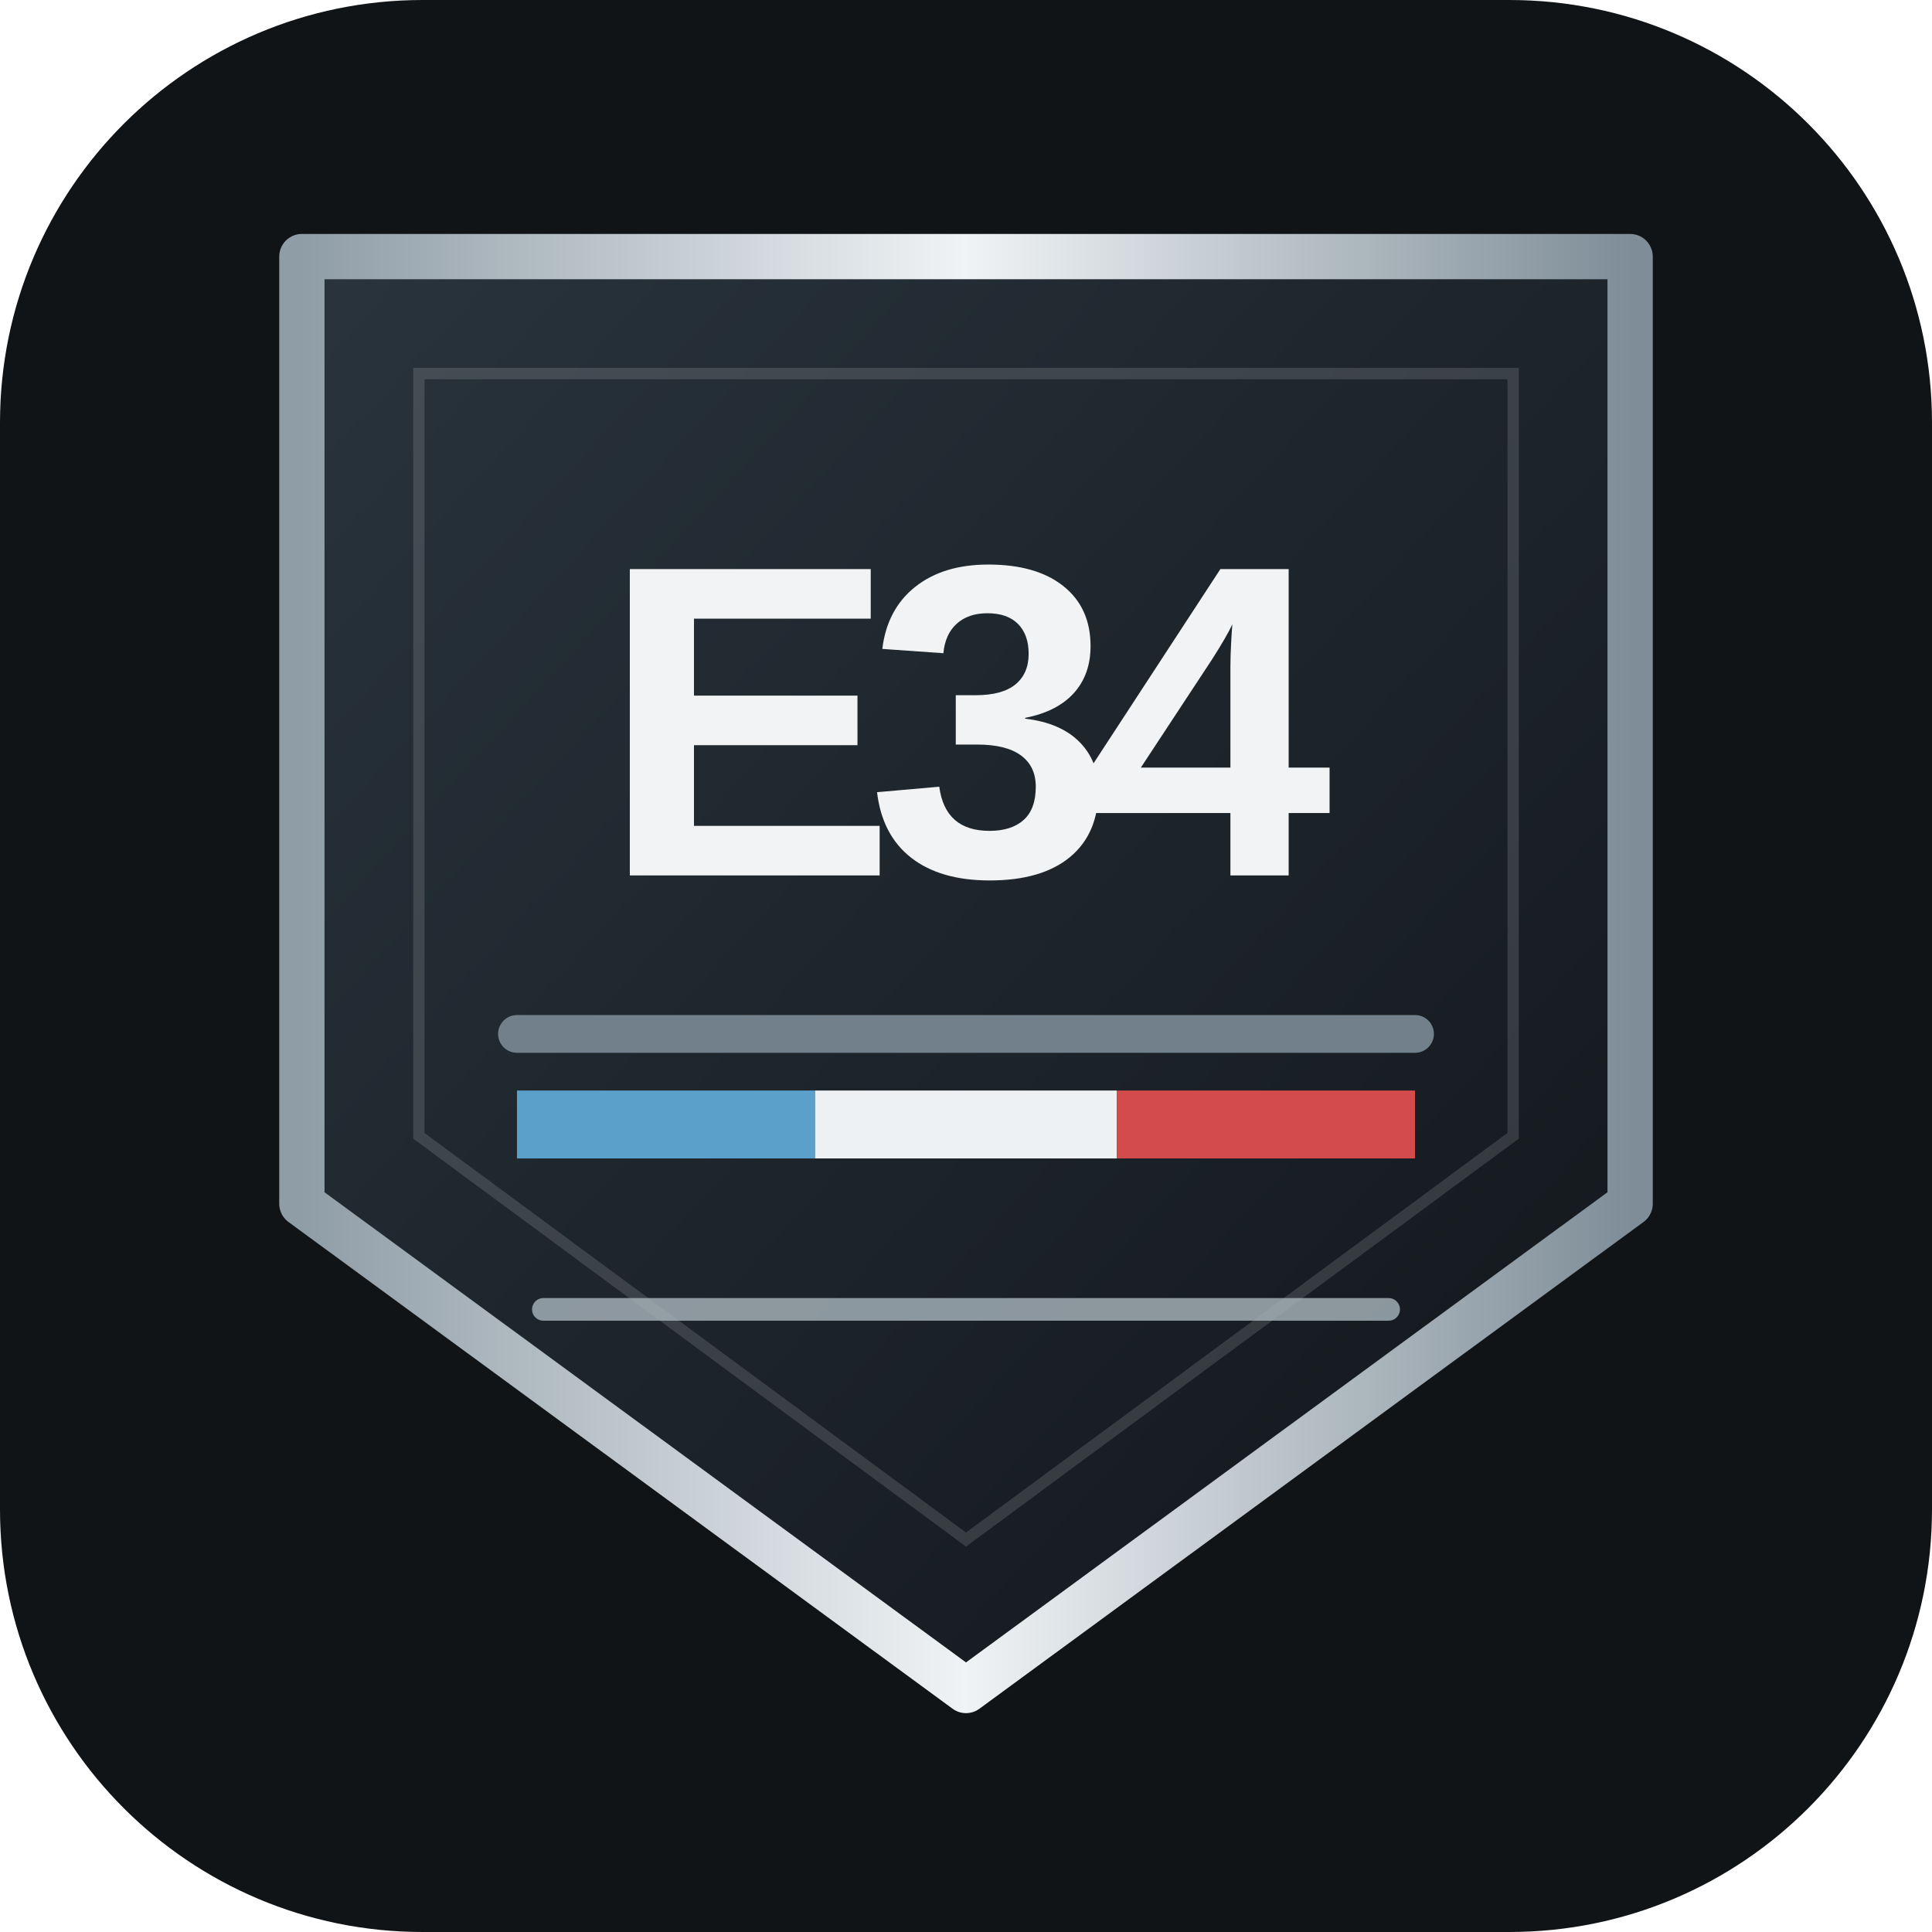
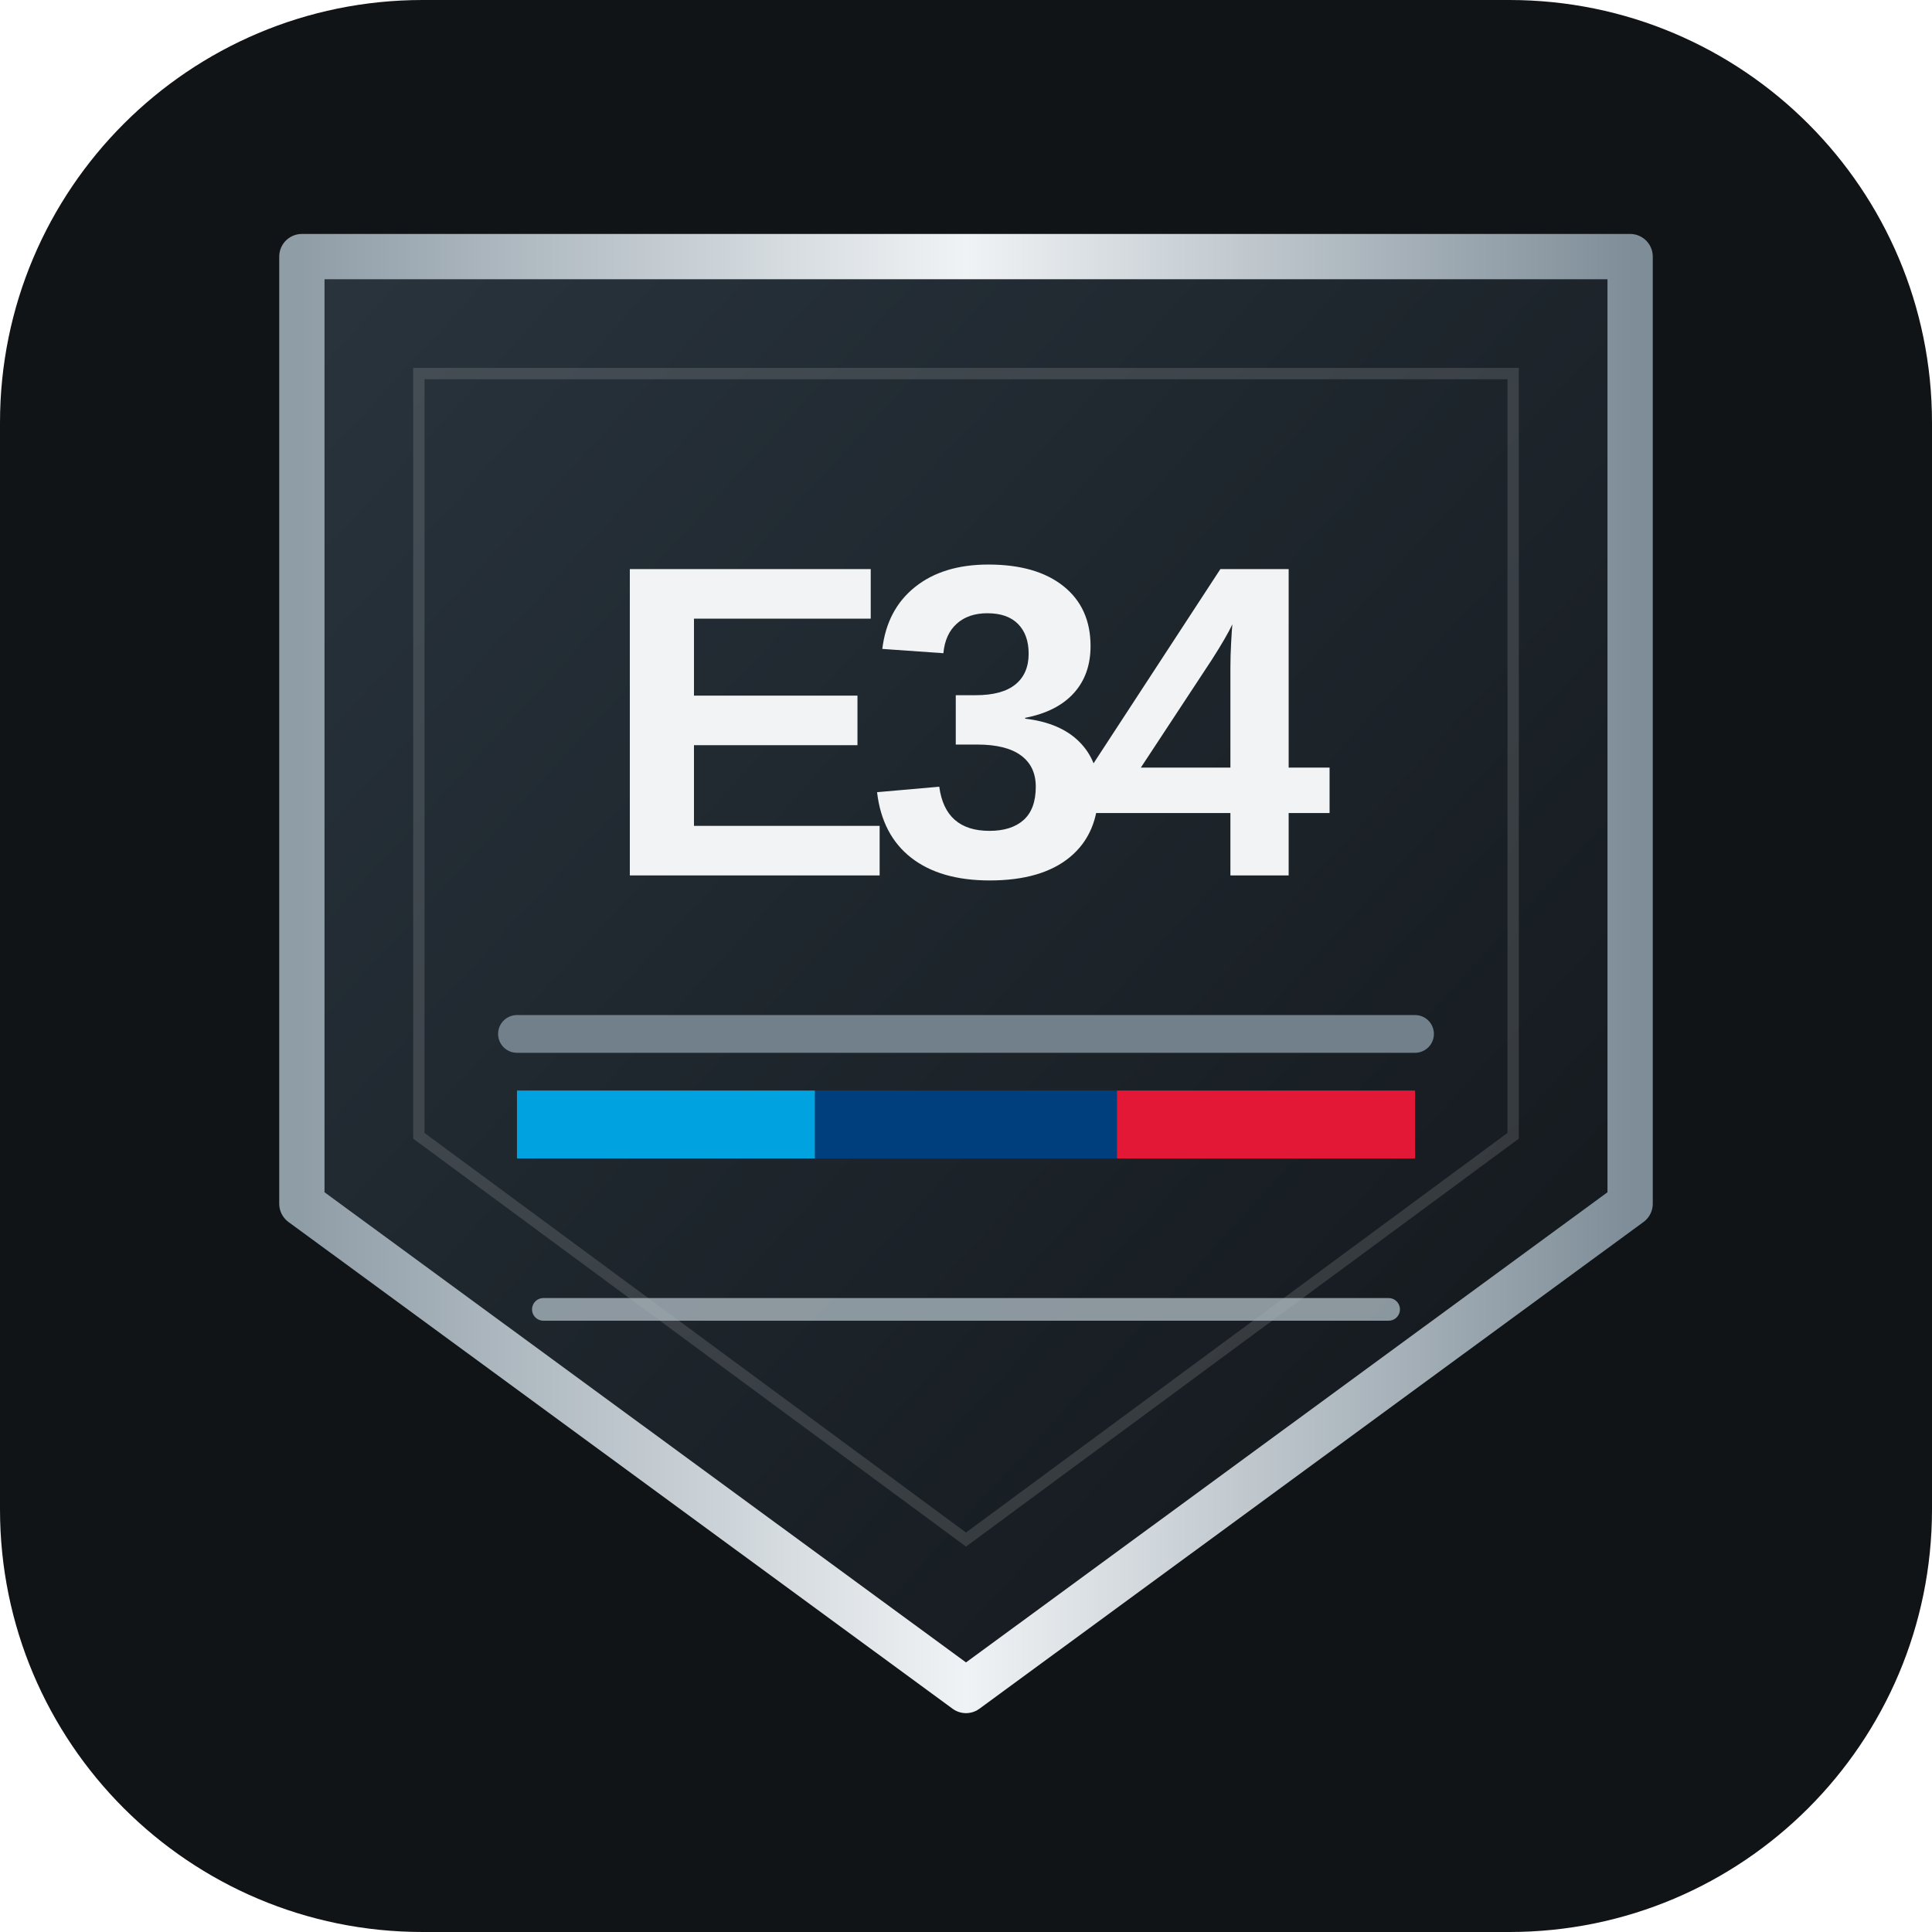
<svg xmlns="http://www.w3.org/2000/svg" viewBox="0 0 512 512">
  <defs>
    <linearGradient id="panel" x1="0" y1="0" x2="1" y2="1">
      <stop stop-color="#29343d" />
      <stop offset="1" stop-color="#111519" />
    </linearGradient>
    <linearGradient id="metal" x1="0" y1="0" x2="1" y2="0">
      <stop stop-color="#8f9da7" />
      <stop offset=".5" stop-color="#f0f3f5" />
      <stop offset="1" stop-color="#7e8d98" />
    </linearGradient>
  </defs>
  <rect width="512" height="512" rx="112" fill="#111417" />
  <path d="M80 68h352v251L256 448 80 319z" fill="url(#panel)" stroke="url(#metal)" stroke-width="12" stroke-linejoin="round" />
  <path d="M111 99h290v202L256 408 111 301z" fill="none" stroke="#ffffff22" stroke-width="3" />
  <text x="256" y="232" fill="#f1f3f4" font-family="Arial,sans-serif" font-size="118" font-weight="900" text-anchor="middle" letter-spacing="-8">E34</text>
  <path d="M137 274h238" stroke="#71808b" stroke-width="10" stroke-linecap="round" />
-   <path d="M137 298h79" stroke="#5aa0ca" stroke-width="18" />
-   <path d="M216 298h80" stroke="#edf1f3" stroke-width="18" />
-   <path d="M296 298h79" stroke="#d34b4b" stroke-width="18" />
+   <path d="M137 298h79" stroke="#00a3e0" stroke-width="18" />
+   <path d="M216 298h80" stroke="#003f7d" stroke-width="18" />
+   <path d="M296 298h79" stroke="#e31837" stroke-width="18" />
  <path d="M144 347h224" stroke="#a9b5bd" stroke-width="6" stroke-linecap="round" opacity=".8" />
</svg>
